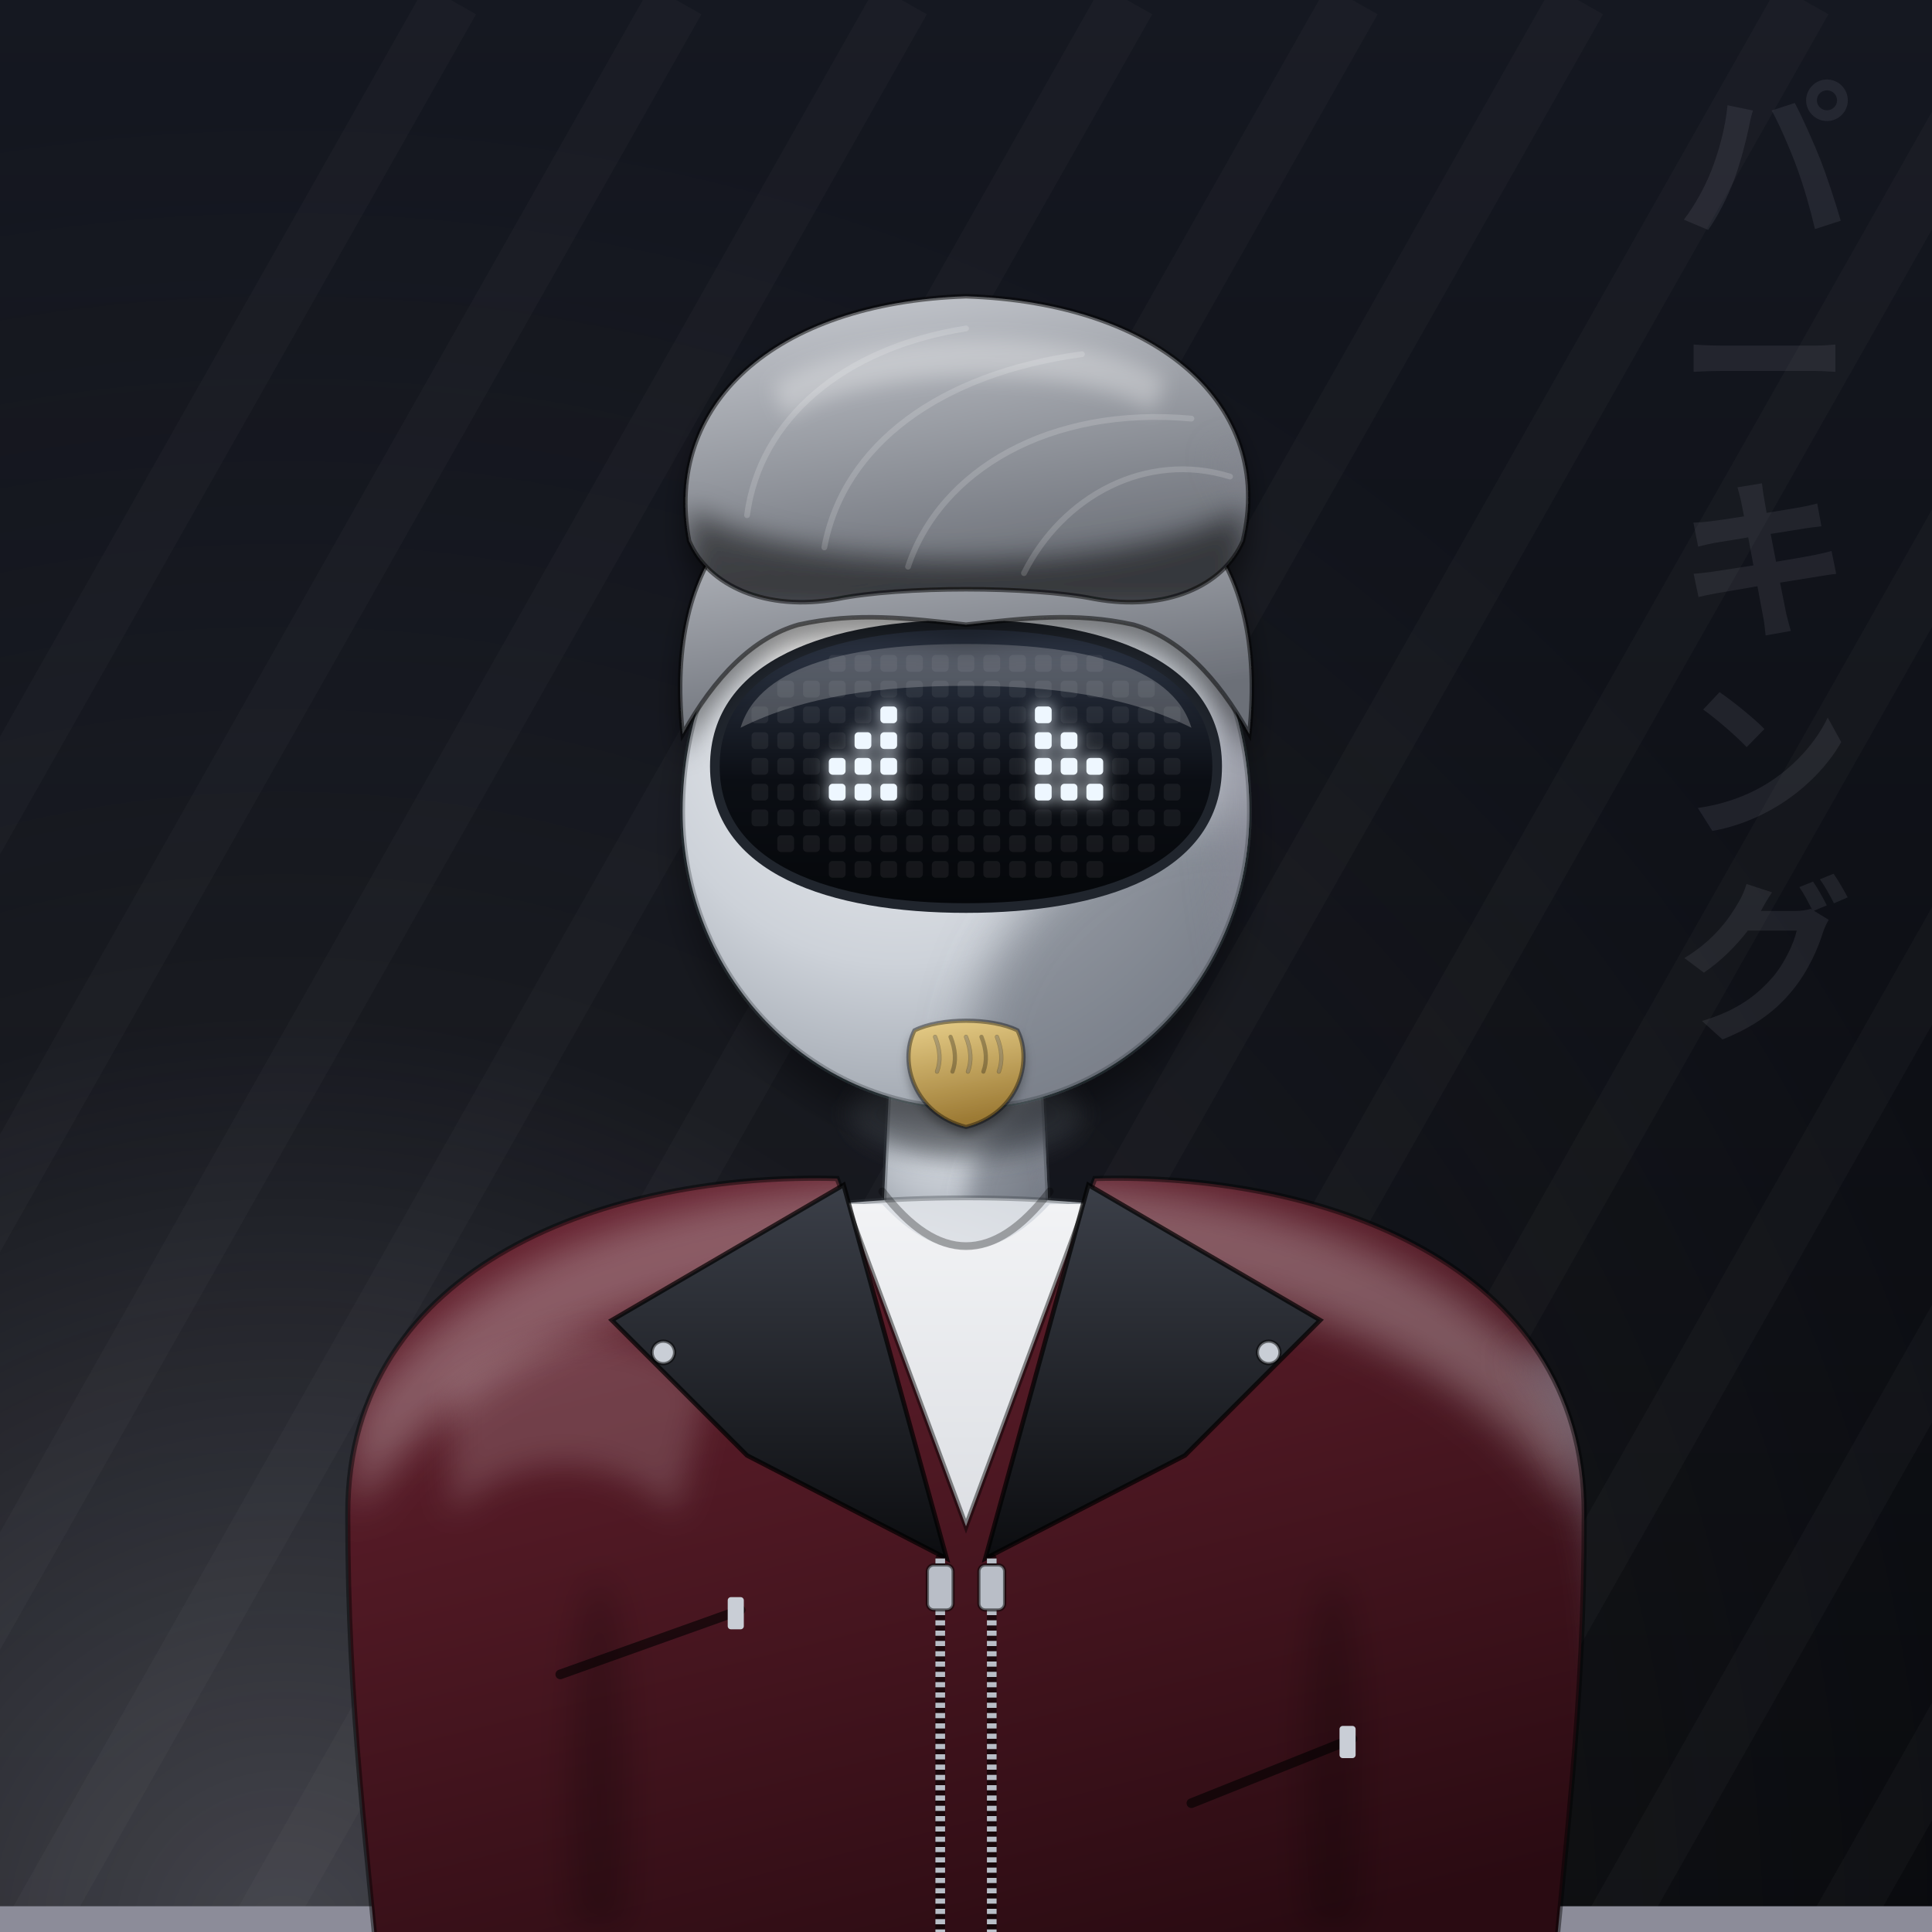
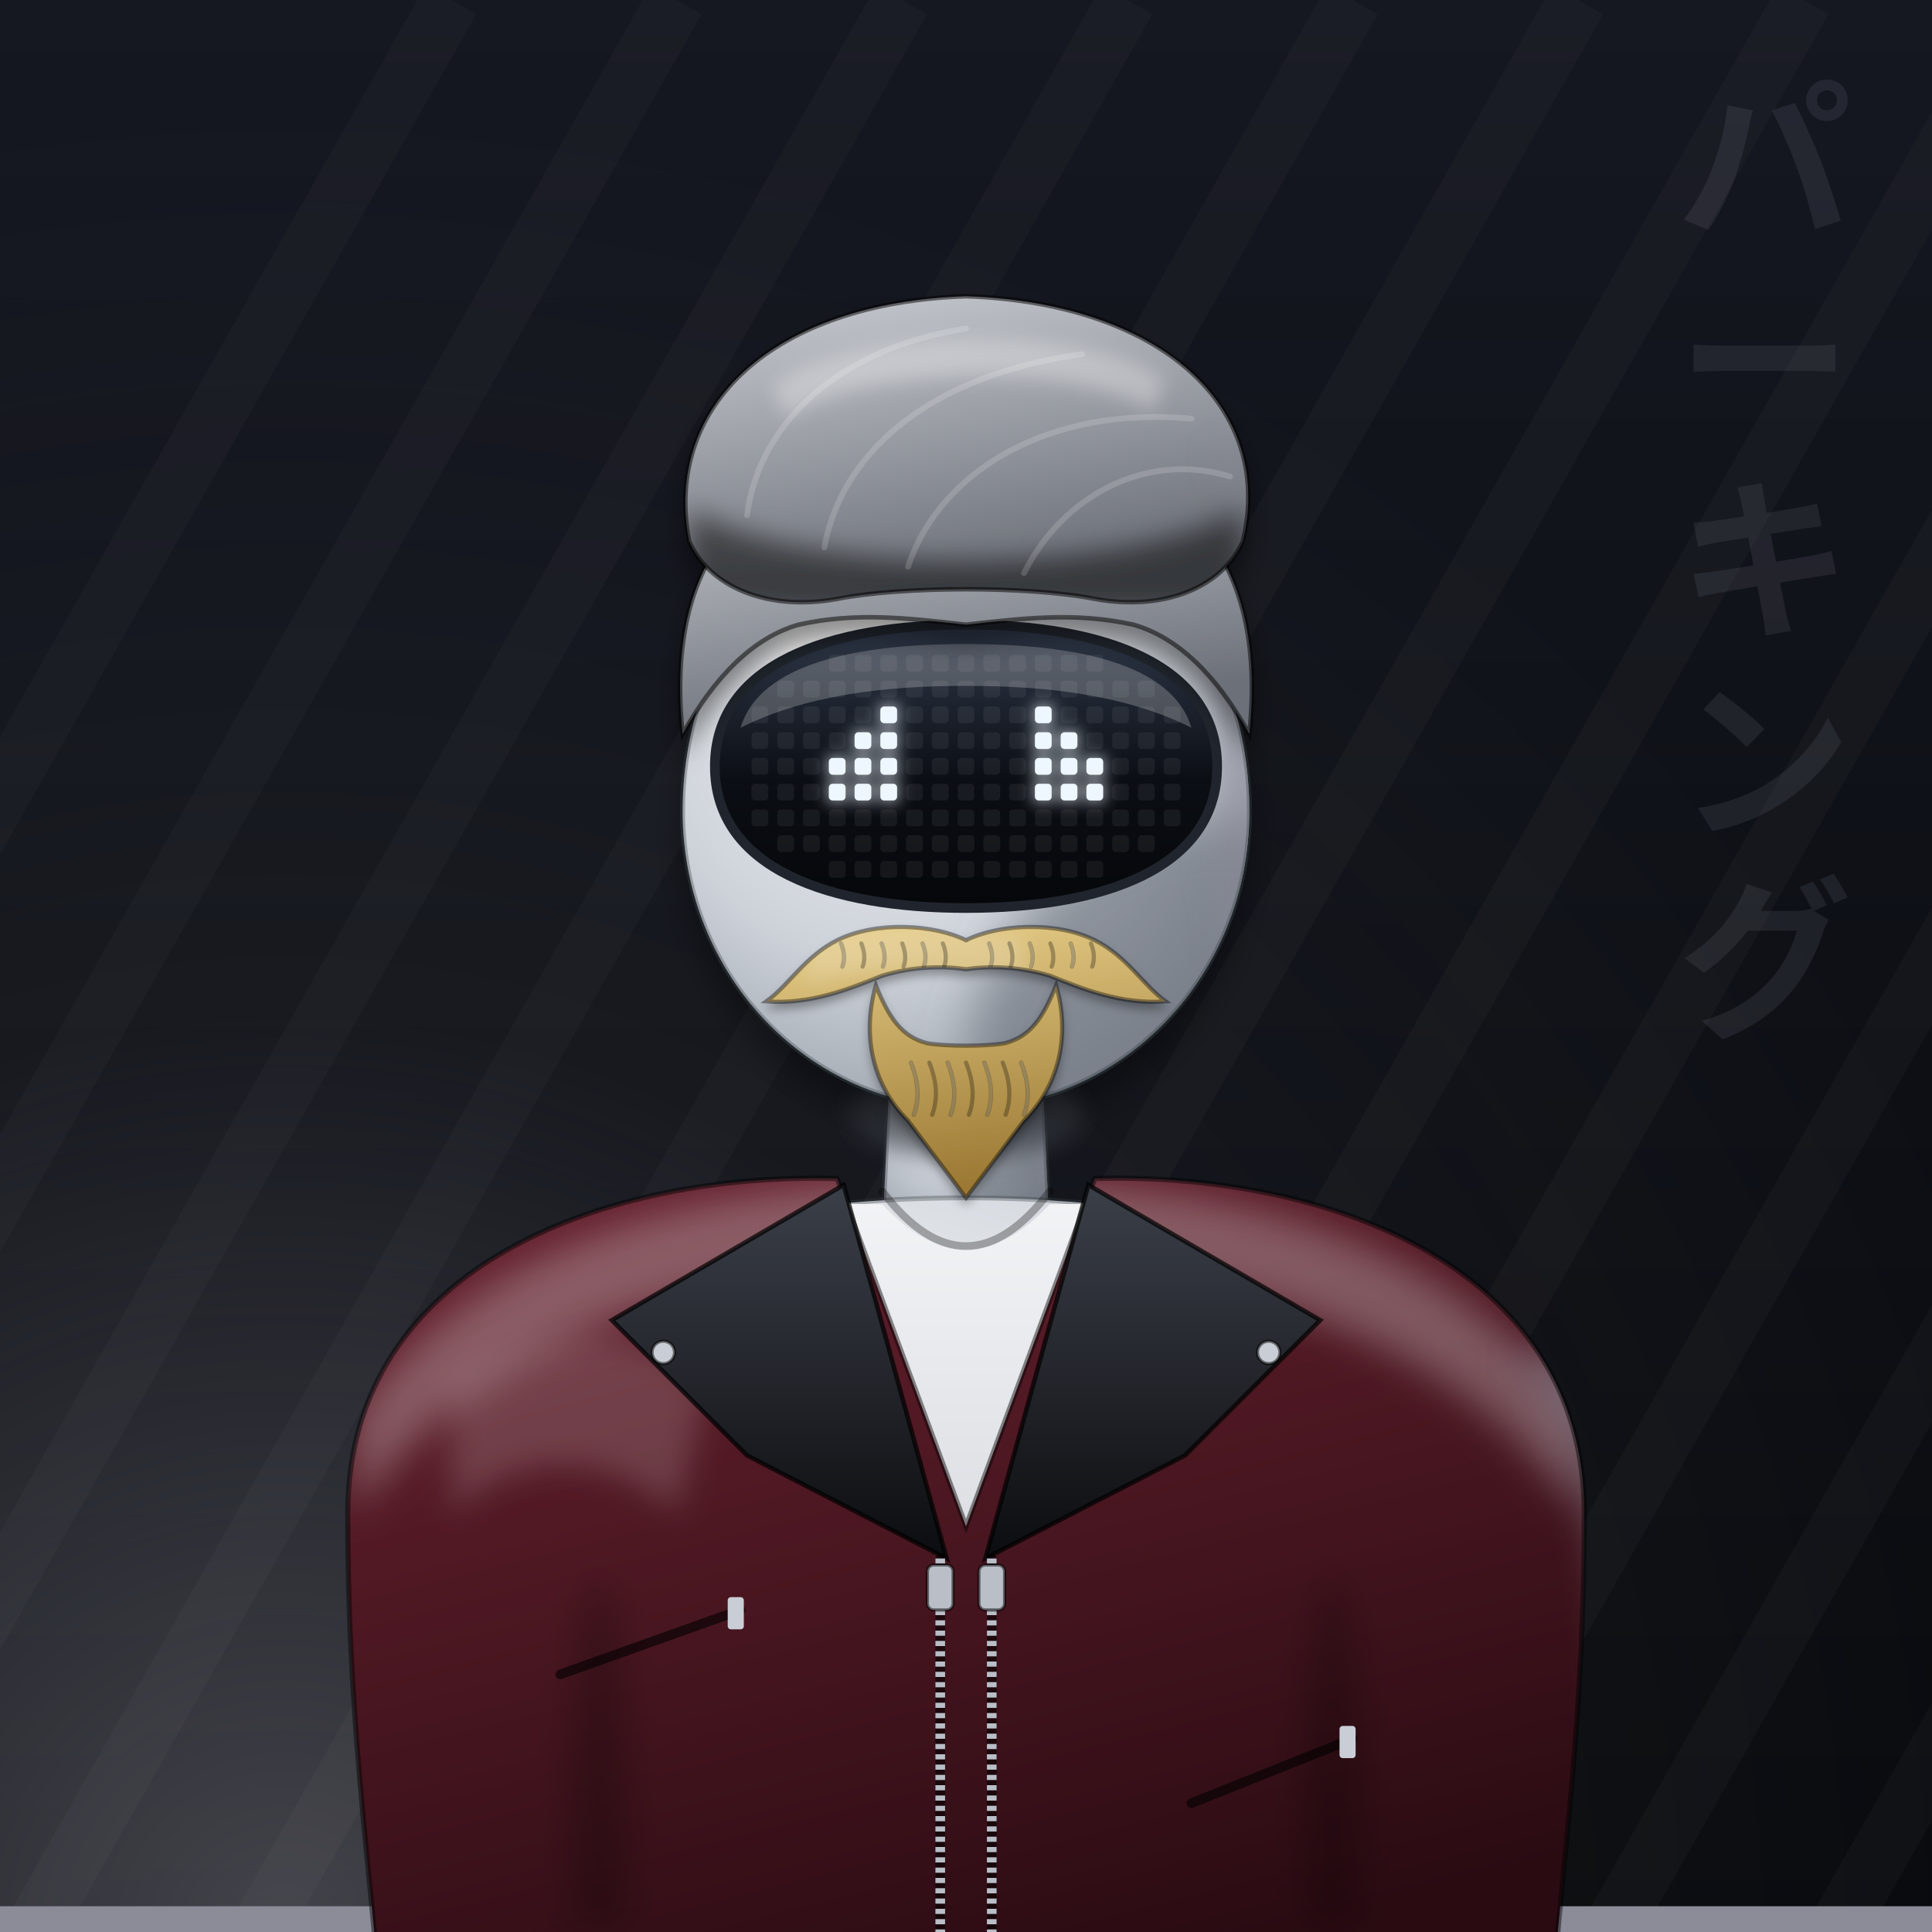
<svg xmlns="http://www.w3.org/2000/svg" viewBox="0 0 600 600" width="600" height="600">
  <defs>
    <linearGradient id="lg00001" x1="0" y1="0" x2="0" y2="1">
      <stop offset="0" stop-color="#151821" stop-opacity="1" />
      <stop offset="1" stop-color="#07080b" stop-opacity="1" />
    </linearGradient>
    <radialGradient id="rg00002" cx="0.15" cy="1" r="0.95">
      <stop offset="0" stop-color="#8c8c99" stop-opacity="0.45" />
      <stop offset="0.5" stop-color="#8c8c99" stop-opacity="0.08" />
      <stop offset="1" stop-color="#8c8c99" stop-opacity="0" />
    </radialGradient>
    <linearGradient id="lg00003" x1="0" y1="0" x2="0.3" y2="1">
      <stop offset="0" stop-color="#c9ccd2" stop-opacity="1" />
      <stop offset="1" stop-color="#6c7078" stop-opacity="1" />
    </linearGradient>
    <filter id="b8" x="-50%" y="-50%" width="200%" height="200%">
      <feGaussianBlur stdDeviation="4.8" />
    </filter>
    <clipPath id="cp00005">
      <path d="M212,198 C206,140 236,120 262,116 L338,116 C364,120 394,140 388,198 C378,180 366,168 352,164 C334,160 318,162 300,164 C282,162 266,160 248,164 C234,168 222,180 212,198 Z" />
    </clipPath>
    <linearGradient id="lg00006" x1="0" y1="0" x2="0.3" y2="1">
      <stop offset="0" stop-color="#c9ccd2" stop-opacity="1" />
      <stop offset="1" stop-color="#6c7078" stop-opacity="1" />
    </linearGradient>
    <filter id="b5" x="-50%" y="-50%" width="200%" height="200%">
      <feGaussianBlur stdDeviation="3.0" />
    </filter>
    <clipPath id="cp00009">
      <path d="M214,138 C206,96 240,64 300,62 C360,64 396,96 386,138 C380,152 362,160 340,156 C320,152 280,152 260,156 C238,160 220,152 214,138 Z" />
    </clipPath>
    <clipPath id="cp00010">
      <path d="M214,138 C206,96 240,64 300,62 C360,64 396,96 386,138 C380,152 362,160 340,156 C320,152 280,152 260,156 C238,160 220,152 214,138 Z" />
    </clipPath>
    <filter id="b7" x="-50%" y="-50%" width="200%" height="200%">
      <feGaussianBlur stdDeviation="4.2" />
    </filter>
    <filter id="ds00013" x="-30%" y="-30%" width="160%" height="160%">
      <feDropShadow dx="0" dy="6" stdDeviation="4.0" flood-opacity="0.45" />
    </filter>
    <clipPath id="cp00014">
      <path d="M278,296 L322,296 L326,384 L274,384 Z" />
    </clipPath>
    <radialGradient id="rg00015" cx="0.38" cy="0.3" r="0.85">
      <stop offset="0" stop-color="#f6f7f9" stop-opacity="1" />
      <stop offset="0.55" stop-color="#cdd2d9" stop-opacity="1" />
      <stop offset="1" stop-color="#8a919b" stop-opacity="1" />
    </radialGradient>
    <filter id="b6" x="-50%" y="-50%" width="200%" height="200%">
      <feGaussianBlur stdDeviation="3.6" />
    </filter>
    <filter id="b4" x="-50%" y="-50%" width="200%" height="200%">
      <feGaussianBlur stdDeviation="2.4" />
    </filter>
    <filter id="b2" x="-50%" y="-50%" width="200%" height="200%">
      <feGaussianBlur stdDeviation="1.2" />
    </filter>
    <clipPath id="cp00021">
      <path d="M118,480 C118,402 205,372 300,372 C395,372 482,402 482,480 C482,542 476,582 470,640 L130,640 C124,582 118,542 118,480 Z" />
    </clipPath>
    <radialGradient id="rg00022" cx="0.38" cy="0.3" r="0.85">
      <stop offset="0" stop-color="#f6f7f9" stop-opacity="1" />
      <stop offset="0.55" stop-color="#cdd2d9" stop-opacity="1" />
      <stop offset="1" stop-color="#8a919b" stop-opacity="1" />
    </radialGradient>
    <filter id="b26.0" x="-50%" y="-50%" width="200%" height="200%">
      <feGaussianBlur stdDeviation="15.6" />
    </filter>
    <filter id="b20.22222222222222" x="-50%" y="-50%" width="200%" height="200%">
      <feGaussianBlur stdDeviation="12.133" />
    </filter>
    <filter id="b18.2" x="-50%" y="-50%" width="200%" height="200%">
      <feGaussianBlur stdDeviation="10.92" />
    </filter>
    <linearGradient id="lg00027" x1="0" y1="0" x2="0" y2="1">
      <stop offset="0" stop-color="#f2f3f5" stop-opacity="1" />
      <stop offset="1" stop-color="#b9bec7" stop-opacity="1" />
    </linearGradient>
    <clipPath id="cp00028">
      <path d="M108,470 C108,392 190,364 260,366 L300,474 L340,366 C410,364 492,392 492,470 C492,532 486,572 480,640 L120,640 C114,572 108,532 108,470 Z" />
    </clipPath>
    <linearGradient id="lg00029" x1="0" y1="0" x2="0.35" y2="1">
      <stop offset="0" stop-color="#6a2230" stop-opacity="1" />
      <stop offset="1" stop-color="#2a0b12" stop-opacity="1" />
    </linearGradient>
    <filter id="b10" x="-50%" y="-50%" width="200%" height="200%">
      <feGaussianBlur stdDeviation="6.0" />
    </filter>
    <filter id="b9" x="-50%" y="-50%" width="200%" height="200%">
      <feGaussianBlur stdDeviation="5.4" />
    </filter>
    <clipPath id="cp00034">
      <path d="M108,470 C108,392 190,364 260,366 L300,474 L340,366 C410,364 492,392 492,470 C492,532 486,572 480,640 L120,640 C114,572 108,532 108,470 Z" />
    </clipPath>
    <linearGradient id="lg00036" x1="0" y1="0" x2="0" y2="1">
      <stop offset="0" stop-color="#3b3f48" stop-opacity="1" />
      <stop offset="1" stop-color="#0c0d10" stop-opacity="1" />
    </linearGradient>
    <linearGradient id="lg00037" x1="0" y1="0" x2="0" y2="1">
      <stop offset="0" stop-color="#3b3f48" stop-opacity="1" />
      <stop offset="1" stop-color="#0c0d10" stop-opacity="1" />
    </linearGradient>
    <clipPath id="cp00038">
      <path d="M300,122 C348.6,122 388,166.8 388,222 C388,272.8 348.6,314 300,314 C251.4,314 212,272.8 212,222 C212,166.8 251.4,122 300,122 Z" />
    </clipPath>
    <radialGradient id="rg00039" cx="0.38" cy="0.3" r="0.85">
      <stop offset="0" stop-color="#f6f7f9" stop-opacity="1" />
      <stop offset="0.55" stop-color="#cdd2d9" stop-opacity="1" />
      <stop offset="1" stop-color="#8a919b" stop-opacity="1" />
    </radialGradient>
    <filter id="b12.571428571428571" x="-50%" y="-50%" width="200%" height="200%">
      <feGaussianBlur stdDeviation="7.543" />
    </filter>
    <filter id="b9.777777777777779" x="-50%" y="-50%" width="200%" height="200%">
      <feGaussianBlur stdDeviation="5.867" />
    </filter>
    <filter id="b8.8" x="-50%" y="-50%" width="200%" height="200%">
      <feGaussianBlur stdDeviation="5.28" />
    </filter>
    <filter id="ds00045" x="-30%" y="-30%" width="160%" height="160%">
      <feDropShadow dx="0" dy="8" stdDeviation="5.0" flood-opacity="0.35" />
    </filter>
    <linearGradient id="lg00046" x1="0" y1="0" x2="0.2" y2="1">
      <stop offset="0" stop-color="#e8cf8a" stop-opacity="1" />
      <stop offset="1" stop-color="#9c7a34" stop-opacity="1" />
    </linearGradient>
    <clipPath id="cp00049">
-       <path d="M284,290 C292,286 308,286 316,290 C321,300 316,316 300,320 C284,316 279,300 284,290 Z" />
+       <path d="M300,262 C290,257 272,256 260,262 C250,267 245,276 238,281 C252,282 264,277 274,273 C284,270 293,270 300,271 C307,270 316,270 326,273 C336,277 348,282 362,281 C355,276 350,267 340,262 C328,256 310,257 300,262 Z M272,276 C276,286 280,292 288,294 C294,295 306,295 312,294 C320,292 324,286 328,276 C332,290 330,306 318,318 C312,326 306,334 300,342 C294,334 288,326 282,318 C270,306 268,290 272,276 Z" />
    </clipPath>
    <filter id="ds00051" x="-30%" y="-30%" width="160%" height="160%">
      <feDropShadow dx="0" dy="2" stdDeviation="1.5" flood-opacity="0.35" />
    </filter>
    <linearGradient id="lg00052" x1="0" y1="0" x2="0" y2="1">
      <stop offset="0" stop-color="#30394a" stop-opacity="1" />
      <stop offset="0.55" stop-color="#0b0e14" stop-opacity="1" />
      <stop offset="1" stop-color="#05070a" stop-opacity="1" />
    </linearGradient>
    <filter id="fxglowled00053f" x="-20%" y="-20%" width="140%" height="140%">
      <feGaussianBlur stdDeviation="2.5" result="b" />
      <feMerge>
        <feMergeNode in="b" />
        <feMergeNode in="SourceGraphic" />
      </feMerge>
    </filter>
    <clipPath id="cp00054">
      <path d="M222,208 C222,176 258,164 300,164 C342,164 378,176 378,208 C378,240 342,252 300,252 C258,252 222,240 222,208 Z" />
    </clipPath>
  </defs>
  <g id="Hintergrund">
    <rect width="600" height="600" fill="url(#lg00001)" />
    <rect width="600" height="600" fill="url(#rg00002)" />
    <path d="M-200,600 L140,0" stroke="#ffffff" stroke-opacity=".025" stroke-width="18" />
    <path d="M-130,600 L210,0" stroke="#ffffff" stroke-opacity=".025" stroke-width="18" />
    <path d="M-60,600 L280,0" stroke="#ffffff" stroke-opacity=".025" stroke-width="18" />
    <path d="M10,600 L350,0" stroke="#ffffff" stroke-opacity=".025" stroke-width="18" />
    <path d="M80,600 L420,0" stroke="#ffffff" stroke-opacity=".025" stroke-width="18" />
    <path d="M150,600 L490,0" stroke="#ffffff" stroke-opacity=".025" stroke-width="18" />
    <path d="M220,600 L560,0" stroke="#ffffff" stroke-opacity=".025" stroke-width="18" />
    <path d="M290,600 L630,0" stroke="#ffffff" stroke-opacity=".025" stroke-width="18" />
    <path d="M360,600 L700,0" stroke="#ffffff" stroke-opacity=".025" stroke-width="18" />
    <path d="M430,600 L770,0" stroke="#ffffff" stroke-opacity=".025" stroke-width="18" />
    <path d="M500,600 L840,0" stroke="#ffffff" stroke-opacity=".025" stroke-width="18" />
    <path d="M570,600 L910,0" stroke="#ffffff" stroke-opacity=".025" stroke-width="18" />
    <path d="M640,600 L980,0" stroke="#ffffff" stroke-opacity=".025" stroke-width="18" />
    <path d="M710,600 L1050,0" stroke="#ffffff" stroke-opacity=".025" stroke-width="18" />
    <text x="548" y="70" text-anchor="middle" font-size="54" font-weight="700" font-family="Yu Gothic, Meiryo, Noto Sans JP, sans-serif" fill="#8c8c99" fill-opacity=".14">パ</text>
    <text x="548" y="132" text-anchor="middle" font-size="54" font-weight="700" font-family="Yu Gothic, Meiryo, Noto Sans JP, sans-serif" fill="#8c8c99" fill-opacity=".14">ー</text>
    <text x="548" y="194" text-anchor="middle" font-size="54" font-weight="700" font-family="Yu Gothic, Meiryo, Noto Sans JP, sans-serif" fill="#8c8c99" fill-opacity=".14">キ</text>
    <text x="548" y="256" text-anchor="middle" font-size="54" font-weight="700" font-family="Yu Gothic, Meiryo, Noto Sans JP, sans-serif" fill="#8c8c99" fill-opacity=".14">ン</text>
    <text x="548" y="318" text-anchor="middle" font-size="54" font-weight="700" font-family="Yu Gothic, Meiryo, Noto Sans JP, sans-serif" fill="#8c8c99" fill-opacity=".14">グ</text>
    <rect y="592" width="600" height="8" fill="#8c8c99" />
  </g>
  <g id="Koerper">
    <path d="M278,296 L322,296 L326,384 L274,384 Z" fill="url(#rg00015)" />
    <g clip-path="url(#cp00014)">
      <path id="fxblur00016" d="M323.4,342.6 C336.3,342.6 346.8,359.2 346.8,379.6 C346.8,400 336.3,416.6 323.4,416.6 C310.5,416.6 300,400 300,379.6 C300,359.2 310.5,342.6 323.4,342.6 Z" fill="#5b626d" opacity="0.55" filter="url(#b6)" />
      <path id="fxblur00017" d="M291.7,307.4 C297.4,307.4 302.1,312.6 302.1,318.9 C302.1,325.2 297.4,330.3 291.7,330.3 C285.9,330.3 281.3,325.2 281.3,318.9 C281.3,312.6 285.9,307.4 291.7,307.4 Z" fill="#ffffff" opacity="0.9" filter="url(#b4)" />
      <path id="fxblur00018" d="M289.6,310.1 C291.3,310.1 292.7,311.7 292.7,313.6 C292.7,315.5 291.3,317.1 289.6,317.1 C287.9,317.1 286.5,315.5 286.5,313.6 C286.5,311.7 287.9,310.1 289.6,310.1 Z" fill="#ffffff" opacity="1" filter="url(#b2)" />
      <path id="fxblur00019" d="M330.2,291.6 C334.2,291.6 337.4,311.3 337.4,335.6 C337.4,359.9 334.2,379.6 330.2,379.6 C326.1,379.6 322.9,359.9 322.9,335.6 C322.9,311.3 326.1,291.6 330.2,291.6 Z" fill="#8c8c99" opacity="0.55" filter="url(#b4)" />
    </g>
    <path d="M278,296 L322,296 L326,384 L274,384 Z" fill="none" stroke="#3a3f47" stroke-opacity=".35" stroke-width="1.5" />
    <path id="fxblur00020" d="M300,332 C319.9,332 336,338.3 336,346 C336,353.7 319.9,360 300,360 C280.1,360 264,353.7 264,346 C264,338.3 280.1,332 300,332 Z" fill="#3a3f47" opacity="0.6" filter="url(#b6)" />
    <path d="M118,480 C118,402 205,372 300,372 C395,372 482,402 482,480 C482,542 476,582 470,640 L130,640 C124,582 118,542 118,480 Z" fill="url(#rg00022)" />
    <g clip-path="url(#cp00021)">
      <path id="fxblur00023" d="M463.8,514 C554.3,514 627.6,564.4 627.6,626.6 C627.6,688.8 554.3,739.2 463.8,739.2 C373.3,739.2 300,688.8 300,626.6 C300,564.4 373.3,514 463.8,514 Z" fill="#5b626d" opacity="0.55" filter="url(#b26.0)" />
      <path id="fxblur00024" d="M241.8,406.8 C282,406.8 314.6,422.4 314.6,441.7 C314.6,460.9 282,476.5 241.8,476.5 C201.6,476.5 169,460.9 169,441.7 C169,422.4 201.6,406.8 241.8,406.8 Z" fill="#ffffff" opacity="0.9" filter="url(#b20.22222222222222)" />
      <path id="fxblur00025" d="M227.2,414.9 C239.3,414.9 249,419.7 249,425.6 C249,431.5 239.3,436.3 227.2,436.3 C215.1,436.3 205.4,431.5 205.4,425.6 C205.4,419.7 215.1,414.9 227.2,414.9 Z" fill="#ffffff" opacity="1" filter="url(#b2)" />
      <path id="fxblur00026" d="M511.1,358.6 C539.3,358.6 562.1,418.6 562.1,492.6 C562.1,566.6 539.3,626.6 511.1,626.6 C483,626.6 460.2,566.6 460.2,492.6 C460.2,418.6 483,358.6 511.1,358.6 Z" fill="#8c8c99" opacity="0.55" filter="url(#b18.2)" />
    </g>
    <path d="M118,480 C118,402 205,372 300,372 C395,372 482,402 482,480 C482,542 476,582 470,640 L130,640 C124,582 118,542 118,480 Z" fill="none" stroke="#3a3f47" stroke-opacity=".35" stroke-width="1.5" />
  </g>
  <g id="Oberteil">
    <path d="M116,478 C116,400 190,372 274,374 Q300,402 326,374 C410,372 484,400 484,478 C484,540 478,580 472,640 L128,640 C122,580 116,540 116,478 Z" fill="url(#lg00027)" />
    <path d="M274,370 Q300,404 326,370" fill="none" stroke="#000" stroke-opacity="0.3" stroke-width="2.4" stroke-linecap="round" stroke-linejoin="round" />
    <path d="M108,470 C108,392 190,364 260,366 L300,474 L340,366 C410,364 492,392 492,470 C492,532 486,572 480,640 L120,640 C114,572 108,532 108,470 Z" fill="url(#lg00029)" />
    <g clip-path="url(#cp00028)">
      <path id="fxblur00030" d="M110,470 C150,410 230,392 300,392 C370,392 450,410 490,470 L490,440 C450,380 370,366 300,366 C230,366 150,380 110,440 Z" fill="#ffffff" opacity="0.275" filter="url(#b10)" />
      <path id="fxblur00031" d="M186,490 C191,490 195,521.3 195,560 C195,598.7 191,630 186,630 C181,630 177,598.7 177,560 C177,521.3 181,490 186,490 Z" fill="#000000" opacity="0.22" filter="url(#b9)" />
      <path id="fxblur00032" d="M414,490 C419,490 423,521.3 423,560 C423,598.7 419,630 414,630 C409,630 405,598.7 405,560 C405,521.3 409,490 414,490 Z" fill="#000000" opacity="0.22" filter="url(#b9)" />
      <path id="fxblur00033" d="M470,420 C510,470 505,560 490,640 L520,640 L520,420 Z" fill="#8c8c99" opacity="0.6" filter="url(#b10)" />
    </g>
    <path d="M108,470 C108,392 190,364 260,366 L300,474 L340,366 C410,364 492,392 492,470 C492,532 486,572 480,640 L120,640 C114,572 108,532 108,470 Z" fill="none" stroke="#000" stroke-opacity=".45" stroke-width="1.6" />
    <g clip-path="url(#cp00034)">
      <path id="fxblur00035" d="M140,430 C170,410 200,410 220,430 L210,470 C190,450 160,450 140,470 Z" fill="#ffffff" opacity="0.16" filter="url(#b8)" />
    </g>
    <path d="M262,368 L190,410 L232,452 L294,484 Z" fill="url(#lg00036)" stroke="#000" stroke-opacity=".7" stroke-width="1.4" />
    <path d="M338,368 L410,410 L368,452 L306,484 Z" fill="url(#lg00037)" stroke="#000" stroke-opacity=".7" stroke-width="1.4" />
    <circle cx="206" cy="420" r="3.5" fill="#c9ced6" stroke="#000" stroke-opacity=".5" />
    <circle cx="394" cy="420" r="3.5" fill="#c9ced6" stroke="#000" stroke-opacity=".5" />
    <path d="M292,484 L292,640" fill="none" stroke="#000" stroke-opacity="0.55" stroke-width="3" stroke-linecap="round" stroke-linejoin="round" />
    <path d="M292,484 L292,640" stroke="#b9bec7" stroke-width="3" stroke-dasharray="1.6 1.6" fill="none" />
    <rect x="288" y="486" width="8" height="14" rx="2" fill="#b9bec7" stroke="#000" stroke-opacity=".5" />
    <path d="M308,484 L308,640" fill="none" stroke="#000" stroke-opacity="0.55" stroke-width="3" stroke-linecap="round" stroke-linejoin="round" />
    <path d="M308,484 L308,640" stroke="#b9bec7" stroke-width="3" stroke-dasharray="1.6 1.6" fill="none" />
    <rect x="304" y="486" width="8" height="14" rx="2" fill="#b9bec7" stroke="#000" stroke-opacity=".5" />
    <path d="M174,520 L230,500" fill="none" stroke="#000" stroke-opacity="0.6" stroke-width="3" stroke-linecap="round" stroke-linejoin="round" />
    <path d="M370,560 L420,540" fill="none" stroke="#000" stroke-opacity="0.6" stroke-width="3" stroke-linecap="round" stroke-linejoin="round" />
    <rect x="226" y="496" width="5" height="10" rx="1" fill="#c9ced6" />
    <rect x="416" y="536" width="5" height="10" rx="1" fill="#c9ced6" />
  </g>
  <g id="Kopf" transform="translate(0,30)">
    <g id="fxds00044" filter="url(#ds00045)">
      <path d="M300,122 C348.6,122 388,166.8 388,222 C388,272.8 348.6,314 300,314 C251.4,314 212,272.8 212,222 C212,166.8 251.4,122 300,122 Z" fill="url(#rg00039)" />
      <g clip-path="url(#cp00038)">
        <path id="fxblur00040" d="M379.2,223.8 C422.9,223.8 458.4,259.9 458.4,304.4 C458.4,348.9 422.9,385 379.2,385 C335.5,385 300,348.9 300,304.4 C300,259.9 335.5,223.8 379.2,223.8 Z" fill="#5b626d" opacity="0.55" filter="url(#b12.571428571428571)" />
        <path id="fxblur00041" d="M271.8,147 C291.3,147 307,158.1 307,171.9 C307,185.7 291.3,196.9 271.8,196.9 C252.4,196.9 236.6,185.7 236.6,171.9 C236.6,158.1 252.4,147 271.8,147 Z" fill="#ffffff" opacity="0.9" filter="url(#b9.777777777777779)" />
        <path id="fxblur00042" d="M264.8,152.7 C270.6,152.7 275.4,156.2 275.4,160.4 C275.4,164.6 270.6,168.1 264.8,168.1 C259,168.1 254.2,164.6 254.2,160.4 C254.2,156.2 259,152.7 264.8,152.7 Z" fill="#ffffff" opacity="1" filter="url(#b2)" />
        <path id="fxblur00043" d="M402.1,112.4 C415.7,112.4 426.7,155.4 426.7,208.4 C426.7,261.4 415.7,304.4 402.1,304.4 C388.5,304.4 377.4,261.4 377.4,208.4 C377.4,155.4 388.5,112.4 402.1,112.4 Z" fill="#8c8c99" opacity="0.55" filter="url(#b8.8)" />
      </g>
      <path d="M300,122 C348.6,122 388,166.8 388,222 C388,272.8 348.6,314 300,314 C251.4,314 212,272.8 212,222 C212,166.8 251.4,122 300,122 Z" fill="none" stroke="#3a3f47" stroke-opacity=".35" stroke-width="1.5" />
    </g>
  </g>
  <g id="Bart" transform="translate(0,30)">
    <g id="fxds00050" filter="url(#ds00051)">
-       <path d="M284,290 C292,286 308,286 316,290 C321,300 316,316 300,320 C284,316 279,300 284,290 Z" fill="url(#lg00046)" />
+       <path d="M300,262 C290,257 272,256 260,262 C250,267 245,276 238,281 C252,282 264,277 274,273 C284,270 293,270 300,271 C307,270 316,270 326,273 C336,277 348,282 362,281 C355,276 350,267 340,262 C328,256 310,257 300,262 Z M272,276 C276,286 280,292 288,294 C294,295 306,295 312,294 C320,292 324,286 328,276 C332,290 330,306 318,318 C312,326 306,334 300,342 C294,334 288,326 282,318 C270,306 268,290 272,276 Z" fill="url(#lg00046)" />
      <g clip-path="url(#cp00049)">
        <path id="fxblur00047" d="M250,262 C270,256 300,256 318,262 L318,276 C300,270 270,270 250,276 Z" fill="#ffffff" opacity="0.18" filter="url(#b5)" />
        <path id="fxblur00048" d="M372,214 C398,246 394,290 360,320 L420,330 L420,200 Z" fill="#8c8c99" opacity="0.28" filter="url(#b8)" />
-         <path d="M290.4,292 q2.4,6 0.6,10.8" fill="none" stroke="#000" stroke-opacity="0.28" stroke-width="1.3" stroke-linecap="round" stroke-linejoin="round" />
-         <path d="M295.2,292 q2.4,6 0.6,10.8" fill="none" stroke="#000" stroke-opacity="0.28" stroke-width="1.3" stroke-linecap="round" stroke-linejoin="round" />
-         <path d="M300,292 q2.4,6 0.6,10.8" fill="none" stroke="#000" stroke-opacity="0.28" stroke-width="1.3" stroke-linecap="round" stroke-linejoin="round" />
-         <path d="M304.8,292 q2.4,6 0.6,10.8" fill="none" stroke="#000" stroke-opacity="0.28" stroke-width="1.3" stroke-linecap="round" stroke-linejoin="round" />
-         <path d="M309.6,292 q2.4,6 0.6,10.8" fill="none" stroke="#000" stroke-opacity="0.28" stroke-width="1.3" stroke-linecap="round" stroke-linejoin="round" />
-         <path d="M290.4,292 q2.4,6 0.6,10.8" fill="none" stroke="#ffffff" stroke-opacity="0.16" stroke-width="1" stroke-linecap="round" stroke-linejoin="round" />
-         <path d="M300,292 q2.4,6 0.6,10.8" fill="none" stroke="#ffffff" stroke-opacity="0.16" stroke-width="1" stroke-linecap="round" stroke-linejoin="round" />
-         <path d="M309.6,292 q2.4,6 0.6,10.8" fill="none" stroke="#ffffff" stroke-opacity="0.16" stroke-width="1" stroke-linecap="round" stroke-linejoin="round" />
+         <path d="M261.2,263 q1.6,4 0.4,7.2" fill="none" stroke="#000" stroke-opacity="0.28" stroke-width="1.3" stroke-linecap="round" stroke-linejoin="round" />
+         <path d="M267.5,263 q1.6,4 0.4,7.2" fill="none" stroke="#000" stroke-opacity="0.28" stroke-width="1.3" stroke-linecap="round" stroke-linejoin="round" />
+         <path d="M273.8,263 q1.6,4 0.4,7.2" fill="none" stroke="#000" stroke-opacity="0.28" stroke-width="1.3" stroke-linecap="round" stroke-linejoin="round" />
+         <path d="M280.2,263 q1.6,4 0.4,7.2" fill="none" stroke="#000" stroke-opacity="0.28" stroke-width="1.3" stroke-linecap="round" stroke-linejoin="round" />
+         <path d="M286.5,263 q1.6,4 0.4,7.2" fill="none" stroke="#000" stroke-opacity="0.28" stroke-width="1.3" stroke-linecap="round" stroke-linejoin="round" />
+         <path d="M292.8,263 q1.6,4 0.4,7.2" fill="none" stroke="#000" stroke-opacity="0.28" stroke-width="1.3" stroke-linecap="round" stroke-linejoin="round" />
+         <path d="M307.2,263 q1.6,4 0.4,7.2" fill="none" stroke="#000" stroke-opacity="0.28" stroke-width="1.3" stroke-linecap="round" stroke-linejoin="round" />
+         <path d="M313.5,263 q1.6,4 0.4,7.2" fill="none" stroke="#000" stroke-opacity="0.28" stroke-width="1.3" stroke-linecap="round" stroke-linejoin="round" />
+         <path d="M319.8,263 q1.6,4 0.4,7.2" fill="none" stroke="#000" stroke-opacity="0.28" stroke-width="1.3" stroke-linecap="round" stroke-linejoin="round" />
+         <path d="M326.2,263 q1.6,4 0.4,7.2" fill="none" stroke="#000" stroke-opacity="0.28" stroke-width="1.3" stroke-linecap="round" stroke-linejoin="round" />
+         <path d="M332.5,263 q1.6,4 0.4,7.2" fill="none" stroke="#000" stroke-opacity="0.28" stroke-width="1.3" stroke-linecap="round" stroke-linejoin="round" />
+         <path d="M338.8,263 q1.6,4 0.4,7.2" fill="none" stroke="#000" stroke-opacity="0.28" stroke-width="1.3" stroke-linecap="round" stroke-linejoin="round" />
+         <path d="M282.9,300 q3.6,9 0.9,16.2" fill="none" stroke="#000" stroke-opacity="0.28" stroke-width="1.3" stroke-linecap="round" stroke-linejoin="round" />
+         <path d="M288.6,300 q3.6,9 0.9,16.2" fill="none" stroke="#000" stroke-opacity="0.28" stroke-width="1.3" stroke-linecap="round" stroke-linejoin="round" />
+         <path d="M294.3,300 q3.6,9 0.9,16.2" fill="none" stroke="#000" stroke-opacity="0.28" stroke-width="1.3" stroke-linecap="round" stroke-linejoin="round" />
+         <path d="M300,300 q3.6,9 0.9,16.2" fill="none" stroke="#000" stroke-opacity="0.28" stroke-width="1.3" stroke-linecap="round" stroke-linejoin="round" />
+         <path d="M305.7,300 q3.6,9 0.9,16.2" fill="none" stroke="#000" stroke-opacity="0.28" stroke-width="1.3" stroke-linecap="round" stroke-linejoin="round" />
+         <path d="M311.4,300 q3.6,9 0.9,16.2" fill="none" stroke="#000" stroke-opacity="0.28" stroke-width="1.3" stroke-linecap="round" stroke-linejoin="round" />
+         <path d="M317.1,300 q3.6,9 0.9,16.2" fill="none" stroke="#000" stroke-opacity="0.28" stroke-width="1.3" stroke-linecap="round" stroke-linejoin="round" />
+         <path d="M261.2,263 q1.6,4 0.4,7.2" fill="none" stroke="#ffffff" stroke-opacity="0.16" stroke-width="1" stroke-linecap="round" stroke-linejoin="round" />
+         <path d="M273.8,263 q1.6,4 0.4,7.2" fill="none" stroke="#ffffff" stroke-opacity="0.16" stroke-width="1" stroke-linecap="round" stroke-linejoin="round" />
+         <path d="M286.5,263 q1.6,4 0.4,7.2" fill="none" stroke="#ffffff" stroke-opacity="0.16" stroke-width="1" stroke-linecap="round" stroke-linejoin="round" />
+         <path d="M307.2,263 q1.6,4 0.4,7.2" fill="none" stroke="#ffffff" stroke-opacity="0.16" stroke-width="1" stroke-linecap="round" stroke-linejoin="round" />
+         <path d="M319.8,263 q1.6,4 0.4,7.2" fill="none" stroke="#ffffff" stroke-opacity="0.16" stroke-width="1" stroke-linecap="round" stroke-linejoin="round" />
+         <path d="M332.5,263 q1.6,4 0.4,7.2" fill="none" stroke="#ffffff" stroke-opacity="0.16" stroke-width="1" stroke-linecap="round" stroke-linejoin="round" />
+         <path d="M282.9,300 q3.6,9 0.9,16.2" fill="none" stroke="#ffffff" stroke-opacity="0.16" stroke-width="1" stroke-linecap="round" stroke-linejoin="round" />
+         <path d="M294.3,300 q3.6,9 0.9,16.2" fill="none" stroke="#ffffff" stroke-opacity="0.16" stroke-width="1" stroke-linecap="round" stroke-linejoin="round" />
+         <path d="M305.7,300 q3.6,9 0.9,16.2" fill="none" stroke="#ffffff" stroke-opacity="0.16" stroke-width="1" stroke-linecap="round" stroke-linejoin="round" />
+         <path d="M317.1,300 q3.6,9 0.9,16.2" fill="none" stroke="#ffffff" stroke-opacity="0.16" stroke-width="1" stroke-linecap="round" stroke-linejoin="round" />
      </g>
-       <path d="M284,290 C292,286 308,286 316,290 C321,300 316,316 300,320 C284,316 279,300 284,290 Z" fill="none" stroke="#000" stroke-opacity=".38" stroke-width="1.3" />
+       <path d="M300,262 C290,257 272,256 260,262 C250,267 245,276 238,281 C252,282 264,277 274,273 C284,270 293,270 300,271 C307,270 316,270 326,273 C336,277 348,282 362,281 C355,276 350,267 340,262 C328,256 310,257 300,262 Z M272,276 C276,286 280,292 288,294 C294,295 306,295 312,294 C320,292 324,286 328,276 C332,290 330,306 318,318 C312,326 306,334 300,342 C294,334 288,326 282,318 C270,306 268,290 272,276 Z" fill="none" stroke="#000" stroke-opacity=".38" stroke-width="1.3" />
    </g>
  </g>
  <g id="Visier" transform="translate(0,30)">
    <path d="M222,208 C222,176 258,164 300,164 C342,164 378,176 378,208 C378,240 342,252 300,252 C258,252 222,240 222,208 Z" fill="url(#lg00052)" stroke="#20252d" stroke-width="3" />
    <g fill="#ffffff" fill-opacity=".06">
      <rect x="257.4" y="173.4" width="5.2" height="5.2" rx="1.2" />
      <rect x="265.4" y="173.4" width="5.2" height="5.2" rx="1.2" />
      <rect x="273.4" y="173.4" width="5.2" height="5.2" rx="1.2" />
      <rect x="281.4" y="173.4" width="5.2" height="5.2" rx="1.2" />
      <rect x="289.4" y="173.4" width="5.2" height="5.2" rx="1.2" />
      <rect x="297.4" y="173.4" width="5.2" height="5.2" rx="1.2" />
      <rect x="305.4" y="173.4" width="5.2" height="5.2" rx="1.2" />
      <rect x="313.4" y="173.4" width="5.2" height="5.2" rx="1.2" />
      <rect x="321.4" y="173.4" width="5.2" height="5.2" rx="1.2" />
      <rect x="329.4" y="173.4" width="5.2" height="5.2" rx="1.2" />
      <rect x="337.4" y="173.4" width="5.2" height="5.2" rx="1.2" />
      <rect x="241.4" y="181.4" width="5.2" height="5.2" rx="1.2" />
      <rect x="249.4" y="181.4" width="5.2" height="5.2" rx="1.2" />
      <rect x="257.4" y="181.4" width="5.2" height="5.2" rx="1.2" />
      <rect x="265.4" y="181.4" width="5.2" height="5.2" rx="1.2" />
      <rect x="273.4" y="181.4" width="5.2" height="5.2" rx="1.2" />
      <rect x="281.4" y="181.4" width="5.2" height="5.2" rx="1.2" />
      <rect x="289.4" y="181.4" width="5.2" height="5.2" rx="1.2" />
      <rect x="297.4" y="181.4" width="5.2" height="5.2" rx="1.2" />
      <rect x="305.4" y="181.4" width="5.2" height="5.2" rx="1.2" />
      <rect x="313.4" y="181.4" width="5.2" height="5.2" rx="1.2" />
      <rect x="321.4" y="181.4" width="5.2" height="5.2" rx="1.2" />
      <rect x="329.4" y="181.4" width="5.2" height="5.2" rx="1.2" />
      <rect x="337.4" y="181.4" width="5.2" height="5.2" rx="1.2" />
      <rect x="345.4" y="181.4" width="5.2" height="5.2" rx="1.2" />
      <rect x="353.4" y="181.4" width="5.2" height="5.2" rx="1.2" />
      <rect x="233.4" y="189.4" width="5.2" height="5.2" rx="1.2" />
      <rect x="241.4" y="189.4" width="5.2" height="5.2" rx="1.2" />
      <rect x="249.4" y="189.4" width="5.2" height="5.2" rx="1.2" />
      <rect x="257.4" y="189.4" width="5.2" height="5.2" rx="1.2" />
      <rect x="265.4" y="189.4" width="5.2" height="5.2" rx="1.2" />
      <rect x="273.4" y="189.4" width="5.2" height="5.2" rx="1.2" />
      <rect x="281.4" y="189.4" width="5.2" height="5.2" rx="1.2" />
      <rect x="289.4" y="189.4" width="5.2" height="5.2" rx="1.2" />
      <rect x="297.4" y="189.4" width="5.2" height="5.2" rx="1.2" />
      <rect x="305.4" y="189.4" width="5.2" height="5.2" rx="1.2" />
      <rect x="313.4" y="189.4" width="5.2" height="5.2" rx="1.2" />
      <rect x="321.4" y="189.4" width="5.2" height="5.2" rx="1.2" />
      <rect x="329.4" y="189.4" width="5.2" height="5.2" rx="1.2" />
      <rect x="337.4" y="189.4" width="5.2" height="5.2" rx="1.2" />
      <rect x="345.4" y="189.4" width="5.2" height="5.2" rx="1.2" />
      <rect x="353.4" y="189.4" width="5.2" height="5.2" rx="1.2" />
      <rect x="361.4" y="189.4" width="5.2" height="5.2" rx="1.2" />
      <rect x="233.4" y="197.4" width="5.2" height="5.2" rx="1.2" />
      <rect x="241.4" y="197.4" width="5.2" height="5.2" rx="1.2" />
      <rect x="249.4" y="197.4" width="5.2" height="5.2" rx="1.2" />
      <rect x="257.4" y="197.4" width="5.2" height="5.2" rx="1.2" />
      <rect x="265.4" y="197.4" width="5.2" height="5.2" rx="1.2" />
      <rect x="273.4" y="197.4" width="5.2" height="5.2" rx="1.2" />
      <rect x="281.4" y="197.4" width="5.2" height="5.2" rx="1.2" />
      <rect x="289.4" y="197.4" width="5.2" height="5.2" rx="1.2" />
      <rect x="297.4" y="197.4" width="5.2" height="5.2" rx="1.2" />
      <rect x="305.4" y="197.4" width="5.2" height="5.2" rx="1.2" />
      <rect x="313.4" y="197.4" width="5.2" height="5.2" rx="1.2" />
      <rect x="321.4" y="197.4" width="5.2" height="5.2" rx="1.2" />
      <rect x="329.4" y="197.4" width="5.2" height="5.2" rx="1.2" />
      <rect x="337.4" y="197.4" width="5.2" height="5.2" rx="1.2" />
      <rect x="345.4" y="197.4" width="5.2" height="5.2" rx="1.2" />
      <rect x="353.4" y="197.4" width="5.2" height="5.2" rx="1.2" />
      <rect x="361.4" y="197.4" width="5.2" height="5.2" rx="1.2" />
      <rect x="233.4" y="205.4" width="5.2" height="5.2" rx="1.2" />
      <rect x="241.4" y="205.4" width="5.2" height="5.2" rx="1.2" />
      <rect x="249.4" y="205.4" width="5.2" height="5.2" rx="1.2" />
      <rect x="257.4" y="205.4" width="5.2" height="5.2" rx="1.2" />
      <rect x="265.4" y="205.4" width="5.2" height="5.2" rx="1.2" />
      <rect x="273.4" y="205.4" width="5.2" height="5.2" rx="1.2" />
      <rect x="281.4" y="205.4" width="5.2" height="5.2" rx="1.2" />
      <rect x="289.4" y="205.4" width="5.2" height="5.2" rx="1.2" />
      <rect x="297.4" y="205.4" width="5.2" height="5.2" rx="1.2" />
      <rect x="305.4" y="205.4" width="5.2" height="5.2" rx="1.2" />
      <rect x="313.4" y="205.4" width="5.2" height="5.2" rx="1.2" />
      <rect x="321.4" y="205.4" width="5.2" height="5.2" rx="1.2" />
      <rect x="329.4" y="205.4" width="5.2" height="5.2" rx="1.2" />
      <rect x="337.4" y="205.4" width="5.2" height="5.2" rx="1.2" />
      <rect x="345.4" y="205.4" width="5.2" height="5.2" rx="1.2" />
      <rect x="353.4" y="205.4" width="5.2" height="5.2" rx="1.2" />
      <rect x="361.4" y="205.4" width="5.2" height="5.2" rx="1.2" />
      <rect x="233.4" y="213.4" width="5.2" height="5.2" rx="1.2" />
      <rect x="241.4" y="213.4" width="5.2" height="5.2" rx="1.2" />
      <rect x="249.4" y="213.4" width="5.2" height="5.2" rx="1.2" />
      <rect x="257.4" y="213.4" width="5.2" height="5.2" rx="1.2" />
      <rect x="265.4" y="213.4" width="5.2" height="5.2" rx="1.2" />
      <rect x="273.4" y="213.4" width="5.2" height="5.2" rx="1.2" />
      <rect x="281.4" y="213.4" width="5.2" height="5.2" rx="1.2" />
      <rect x="289.4" y="213.4" width="5.2" height="5.2" rx="1.2" />
      <rect x="297.4" y="213.4" width="5.2" height="5.2" rx="1.2" />
      <rect x="305.4" y="213.4" width="5.2" height="5.2" rx="1.2" />
      <rect x="313.4" y="213.4" width="5.2" height="5.2" rx="1.2" />
      <rect x="321.4" y="213.4" width="5.2" height="5.2" rx="1.2" />
      <rect x="329.4" y="213.4" width="5.2" height="5.2" rx="1.2" />
      <rect x="337.4" y="213.4" width="5.2" height="5.2" rx="1.2" />
      <rect x="345.4" y="213.4" width="5.2" height="5.2" rx="1.2" />
      <rect x="353.4" y="213.4" width="5.2" height="5.2" rx="1.2" />
      <rect x="361.4" y="213.4" width="5.2" height="5.2" rx="1.2" />
      <rect x="233.4" y="221.4" width="5.2" height="5.2" rx="1.2" />
      <rect x="241.4" y="221.4" width="5.2" height="5.2" rx="1.2" />
      <rect x="249.4" y="221.4" width="5.2" height="5.2" rx="1.2" />
      <rect x="257.4" y="221.4" width="5.2" height="5.2" rx="1.2" />
      <rect x="265.4" y="221.4" width="5.2" height="5.2" rx="1.2" />
      <rect x="273.4" y="221.4" width="5.2" height="5.2" rx="1.2" />
      <rect x="281.4" y="221.4" width="5.2" height="5.2" rx="1.2" />
      <rect x="289.4" y="221.4" width="5.2" height="5.2" rx="1.2" />
      <rect x="297.4" y="221.4" width="5.2" height="5.2" rx="1.2" />
      <rect x="305.4" y="221.4" width="5.2" height="5.2" rx="1.2" />
      <rect x="313.4" y="221.4" width="5.2" height="5.2" rx="1.2" />
      <rect x="321.4" y="221.4" width="5.2" height="5.2" rx="1.2" />
      <rect x="329.4" y="221.4" width="5.2" height="5.2" rx="1.2" />
      <rect x="337.4" y="221.4" width="5.2" height="5.2" rx="1.2" />
      <rect x="345.4" y="221.4" width="5.2" height="5.2" rx="1.2" />
      <rect x="353.4" y="221.4" width="5.2" height="5.2" rx="1.2" />
      <rect x="361.4" y="221.4" width="5.2" height="5.2" rx="1.2" />
      <rect x="241.4" y="229.4" width="5.2" height="5.2" rx="1.2" />
      <rect x="249.4" y="229.4" width="5.2" height="5.2" rx="1.2" />
      <rect x="257.4" y="229.4" width="5.2" height="5.2" rx="1.2" />
      <rect x="265.4" y="229.4" width="5.2" height="5.2" rx="1.2" />
      <rect x="273.4" y="229.4" width="5.2" height="5.2" rx="1.2" />
      <rect x="281.4" y="229.4" width="5.2" height="5.2" rx="1.2" />
      <rect x="289.4" y="229.4" width="5.2" height="5.2" rx="1.2" />
      <rect x="297.4" y="229.4" width="5.2" height="5.2" rx="1.2" />
      <rect x="305.4" y="229.4" width="5.2" height="5.2" rx="1.2" />
      <rect x="313.4" y="229.4" width="5.2" height="5.2" rx="1.2" />
      <rect x="321.4" y="229.4" width="5.2" height="5.2" rx="1.2" />
      <rect x="329.4" y="229.4" width="5.2" height="5.2" rx="1.2" />
      <rect x="337.4" y="229.4" width="5.2" height="5.2" rx="1.2" />
      <rect x="345.4" y="229.4" width="5.2" height="5.2" rx="1.2" />
      <rect x="353.4" y="229.4" width="5.2" height="5.2" rx="1.2" />
      <rect x="257.4" y="237.4" width="5.2" height="5.2" rx="1.2" />
      <rect x="265.4" y="237.4" width="5.2" height="5.2" rx="1.2" />
      <rect x="273.4" y="237.4" width="5.2" height="5.2" rx="1.2" />
      <rect x="281.4" y="237.4" width="5.2" height="5.2" rx="1.2" />
      <rect x="289.4" y="237.4" width="5.2" height="5.2" rx="1.2" />
      <rect x="297.4" y="237.4" width="5.2" height="5.2" rx="1.2" />
      <rect x="305.4" y="237.4" width="5.2" height="5.2" rx="1.2" />
      <rect x="313.4" y="237.4" width="5.2" height="5.2" rx="1.2" />
      <rect x="321.4" y="237.4" width="5.2" height="5.2" rx="1.2" />
      <rect x="329.4" y="237.4" width="5.2" height="5.2" rx="1.2" />
      <rect x="337.4" y="237.4" width="5.2" height="5.2" rx="1.2" />
    </g>
  </g>
  <g id="Augen" transform="translate(0,30)">
    <g id="fxglowled00053" fill="#eef7ff" filter="url(#fxglowled00053f)">
      <rect x="273.4" y="189.4" width="5.2" height="5.2" rx="1.2" />
      <rect x="321.4" y="189.4" width="5.2" height="5.2" rx="1.2" />
      <rect x="265.4" y="197.4" width="5.2" height="5.2" rx="1.2" />
      <rect x="273.4" y="197.4" width="5.2" height="5.2" rx="1.2" />
      <rect x="321.4" y="197.4" width="5.2" height="5.2" rx="1.2" />
      <rect x="329.4" y="197.4" width="5.2" height="5.2" rx="1.2" />
      <rect x="257.4" y="205.4" width="5.2" height="5.2" rx="1.2" />
      <rect x="265.4" y="205.4" width="5.2" height="5.2" rx="1.2" />
      <rect x="273.4" y="205.4" width="5.2" height="5.2" rx="1.2" />
      <rect x="321.4" y="205.4" width="5.2" height="5.2" rx="1.2" />
      <rect x="329.4" y="205.4" width="5.2" height="5.2" rx="1.2" />
      <rect x="337.4" y="205.4" width="5.2" height="5.2" rx="1.2" />
      <rect x="257.4" y="213.4" width="5.2" height="5.2" rx="1.2" />
      <rect x="265.4" y="213.4" width="5.2" height="5.2" rx="1.2" />
      <rect x="273.4" y="213.4" width="5.2" height="5.2" rx="1.2" />
      <rect x="321.4" y="213.4" width="5.2" height="5.2" rx="1.2" />
      <rect x="329.4" y="213.4" width="5.2" height="5.2" rx="1.2" />
      <rect x="337.4" y="213.4" width="5.2" height="5.2" rx="1.2" />
    </g>
    <g clip-path="url(#cp00054)">
      <path d="M230,196 C236,176 266,170 300,170 C334,170 364,176 370,196 C350,186 326,183 300,183 C274,183 250,186 230,196 Z" fill="#ffffff" fill-opacity=".22" />
    </g>
  </g>
  <g id="Haare" transform="translate(0,30)">
    <g id="fxds00012" filter="url(#ds00013)">
      <path d="M212,198 C206,140 236,120 262,116 L338,116 C364,120 394,140 388,198 C378,180 366,168 352,164 C334,160 318,162 300,164 C282,162 266,160 248,164 C234,168 222,180 212,198 Z" fill="url(#lg00003)" />
      <g clip-path="url(#cp00005)">
        <path id="fxblur00004" d="M376,110 C404,160 408,220 400,270 L430,270 L430,100 Z" fill="#8c8c99" opacity="0.22" filter="url(#b8)" />
      </g>
      <path d="M212,198 C206,140 236,120 262,116 L338,116 C364,120 394,140 388,198 C378,180 366,168 352,164 C334,160 318,162 300,164 C282,162 266,160 248,164 C234,168 222,180 212,198 Z" fill="none" stroke="#000" stroke-opacity="0.5" stroke-width="1.4" />
      <path d="M214,138 C206,96 240,64 300,62 C360,64 396,96 386,138 C380,152 362,160 340,156 C320,152 280,152 260,156 C238,160 220,152 214,138 Z" fill="url(#lg00006)" />
      <g clip-path="url(#cp00009)">
        <path id="fxblur00007" d="M240,90 C262,72 338,70 362,88 L358,98 C334,82 266,84 244,100 Z" fill="#ffffff" opacity="0.3" filter="url(#b5)" />
        <path id="fxblur00008" d="M376,110 C404,160 408,220 400,270 L430,270 L430,100 Z" fill="#8c8c99" opacity="0.22" filter="url(#b8)" />
      </g>
      <path d="M214,138 C206,96 240,64 300,62 C360,64 396,96 386,138 C380,152 362,160 340,156 C320,152 280,152 260,156 C238,160 220,152 214,138 Z" fill="none" stroke="#000" stroke-opacity="0.5" stroke-width="1.4" />
      <g clip-path="url(#cp00010)">
        <path id="fxblur00011" d="M214,128 C250,150 350,150 386,128 L386,160 L214,160 Z" fill="#000" opacity="0.5" filter="url(#b7)" />
      </g>
      <path d="M232,130 C236,100 262,78 300,72" fill="none" stroke="#ffffff" stroke-opacity="0.16" stroke-width="1.8" stroke-linecap="round" stroke-linejoin="round" />
      <path d="M256,140 C262,108 292,86 336,80" fill="none" stroke="#ffffff" stroke-opacity="0.16" stroke-width="1.8" stroke-linecap="round" stroke-linejoin="round" />
      <path d="M282,146 C292,116 326,96 370,100" fill="none" stroke="#ffffff" stroke-opacity="0.16" stroke-width="1.8" stroke-linecap="round" stroke-linejoin="round" />
      <path d="M318,148 C330,124 356,110 382,118" fill="none" stroke="#ffffff" stroke-opacity="0.16" stroke-width="1.8" stroke-linecap="round" stroke-linejoin="round" />
    </g>
  </g>
</svg>
